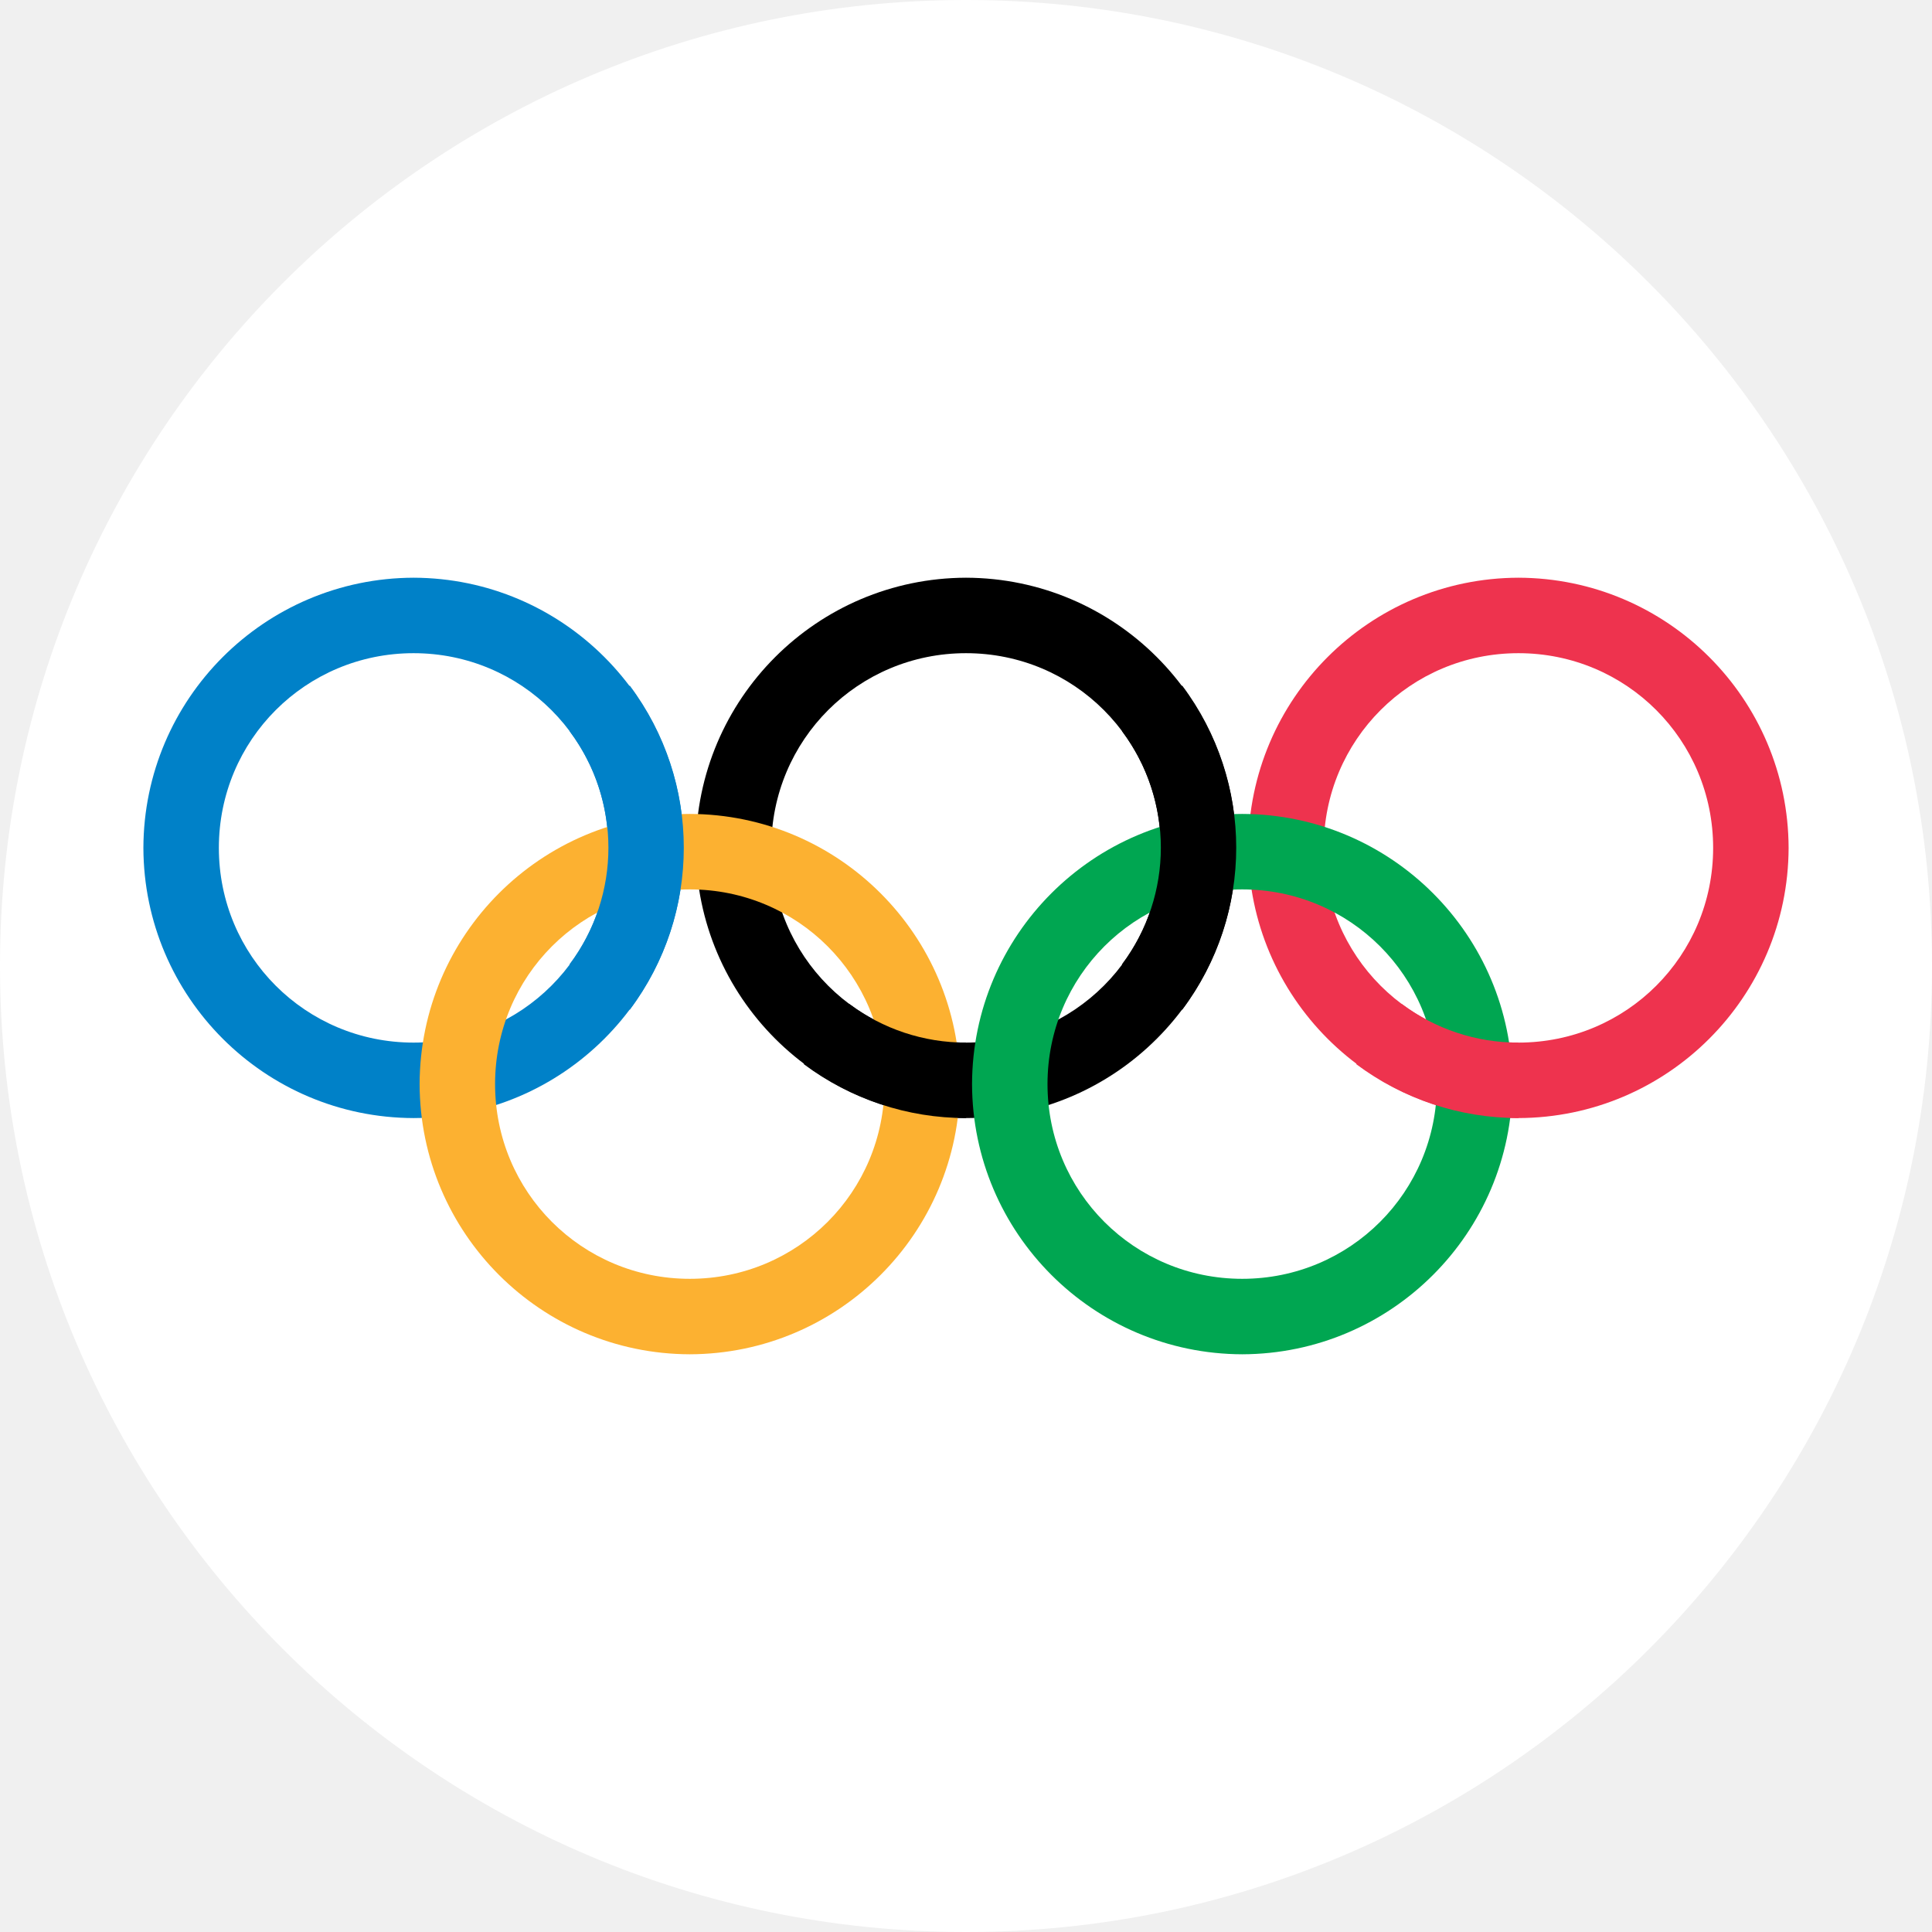
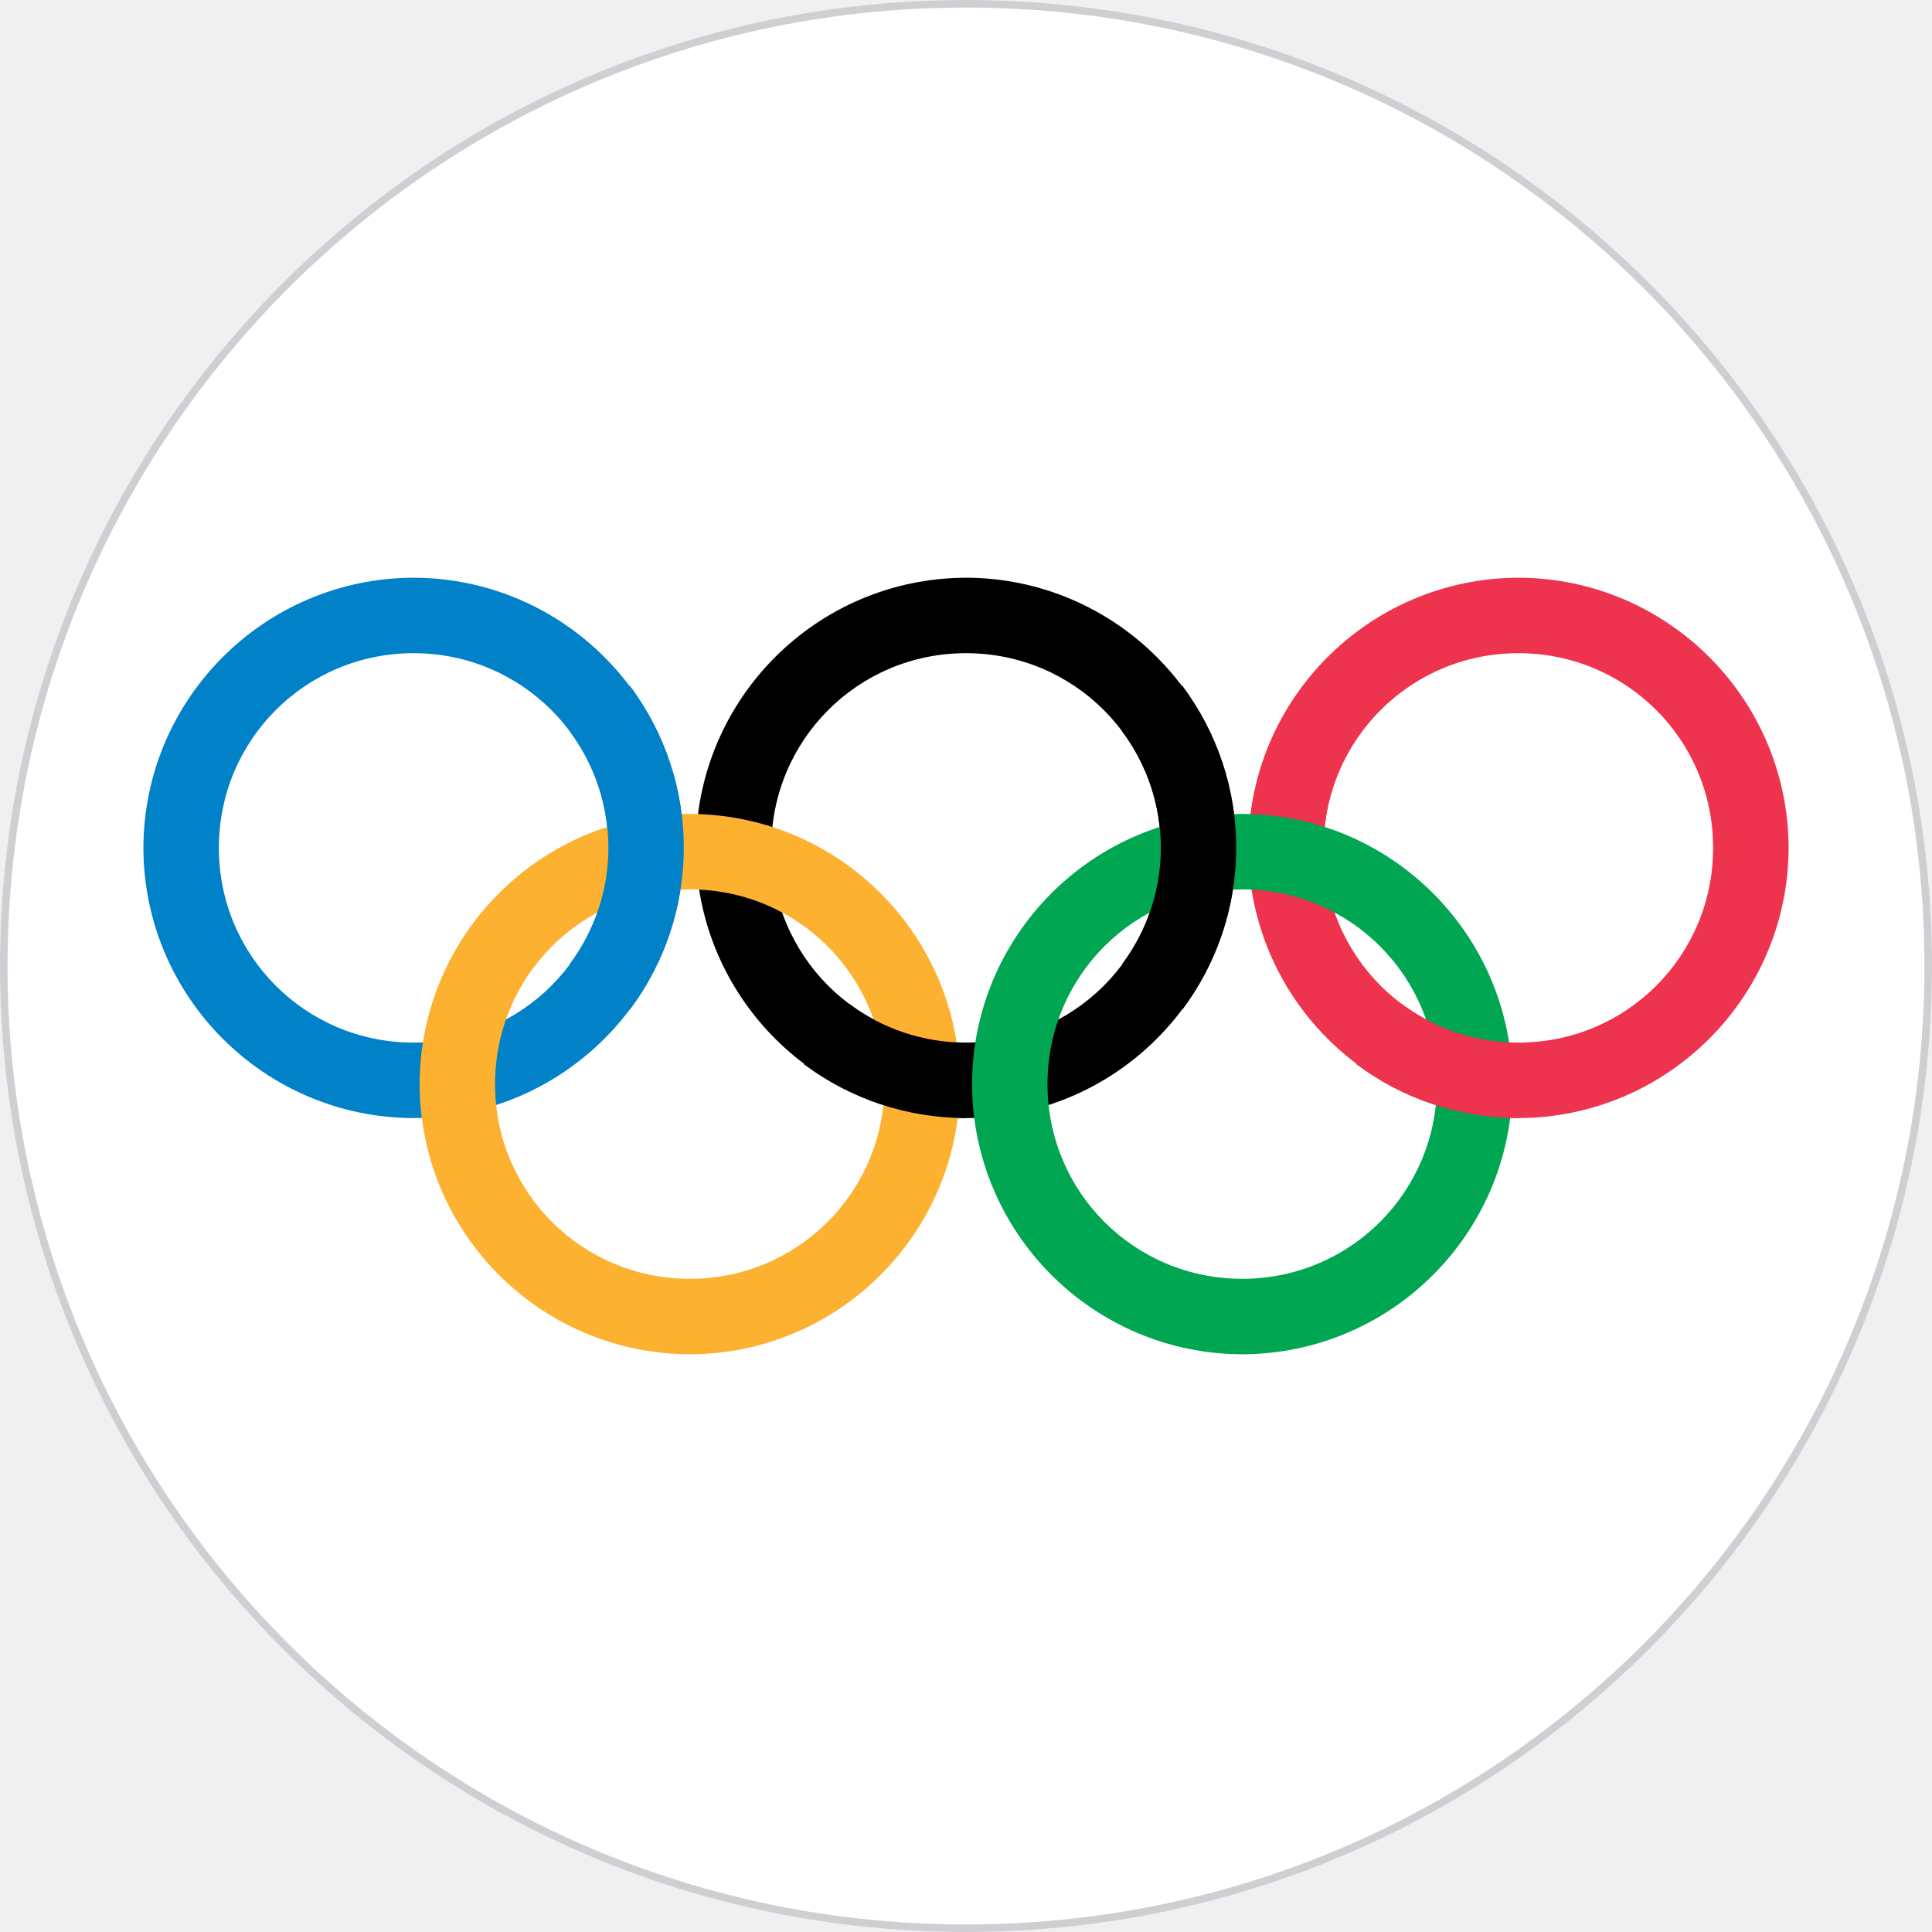
<svg xmlns="http://www.w3.org/2000/svg" width="512" height="512" viewBox="0 0 512 512">
  <defs>
    <clipPath id="c">
      <circle cx="256" cy="256" r="256" />
    </clipPath>
  </defs>
  <g clip-path="url(#c)">
    <path fill="#FFFFFF" d="M0 0h512v512H0z" />
    <path fill="#0081C8" d="M109.6 153.1A71.8 71.8 0 0 0 38 224.7a71.8 71.8 0 0 0 71.6 71.6 71.8 71.8 0 0 0 71.6-71.6 71.8 71.8 0 0 0-71.6-71.6zm0 20c28.6 0 51.6 23 51.6 51.6s-23 51.6-51.6 51.6-51.6-23-51.6-51.6 23-51.6 51.6-51.6z" />
    <path fill="#000000" d="M256 153.1a71.8 71.8 0 0 0-71.6 71.6 71.8 71.8 0 0 0 71.6 71.6 71.8 71.8 0 0 0 71.6-71.6 71.8 71.8 0 0 0-71.6-71.6zm0 20c28.6 0 51.6 23 51.6 51.6s-23 51.6-51.6 51.6-51.6-23-51.6-51.6 23-51.6 51.6-51.6z" />
    <path fill="#EE334E" d="M402.4 153.1a71.8 71.8 0 0 0-71.6 71.6 71.8 71.8 0 0 0 71.6 71.6 71.8 71.8 0 0 0 71.6-71.6 71.8 71.8 0 0 0-71.6-71.6zm0 20c28.6 0 51.6 23 51.6 51.6s-23 51.6-51.6 51.6-51.6-23-51.6-51.6 23-51.6 51.6-51.6z" />
    <path fill="#FCB131" d="M182.8 215.7a71.8 71.8 0 0 0-71.6 71.6 71.8 71.8 0 0 0 71.6 71.6 71.8 71.8 0 0 0 71.6-71.6 71.8 71.8 0 0 0-71.6-71.6zm0 20c28.6 0 51.6 23 51.6 51.6s-23 51.6-51.6 51.6-51.6-23-51.6-51.6 23-51.6 51.6-51.6z" />
    <path fill="#00A651" d="M329.2 215.7a71.8 71.8 0 0 0-71.6 71.6 71.8 71.8 0 0 0 71.6 71.6 71.8 71.8 0 0 0 71.6-71.6 71.8 71.8 0 0 0-71.6-71.6zm0 20c28.6 0 51.6 23 51.6 51.6s-23 51.6-51.6 51.6-51.6-23-51.6-51.6 23-51.6 51.6-51.6z" />
    <path fill="#0081C8" d="m166.9 181.7-16 12a51.5 51.5 0 0 1 0 61.9l16 12a71.6 71.6 0 0 0 0-85.9z" />
    <path fill="#000000" d="m313.3 181.7-16 12a51.5 51.5 0 0 1 0 61.9l16 12a71.6 71.6 0 0 0 0-85.9zM225 266l-12 16a71.7 71.7 0 0 0 43 14.3v-20a51.5 51.5 0 0 1-31-10.3z" />
    <path fill="#EE334E" d="m371.4 266-12 16a71.7 71.7 0 0 0 43 14.3v-20a51.5 51.5 0 0 1-31-10.3z" />
+     <circle cx="256" cy="256" r="256" fill="none" stroke="#cdcfd3" stroke-width="4" />
  </g>
</svg>
